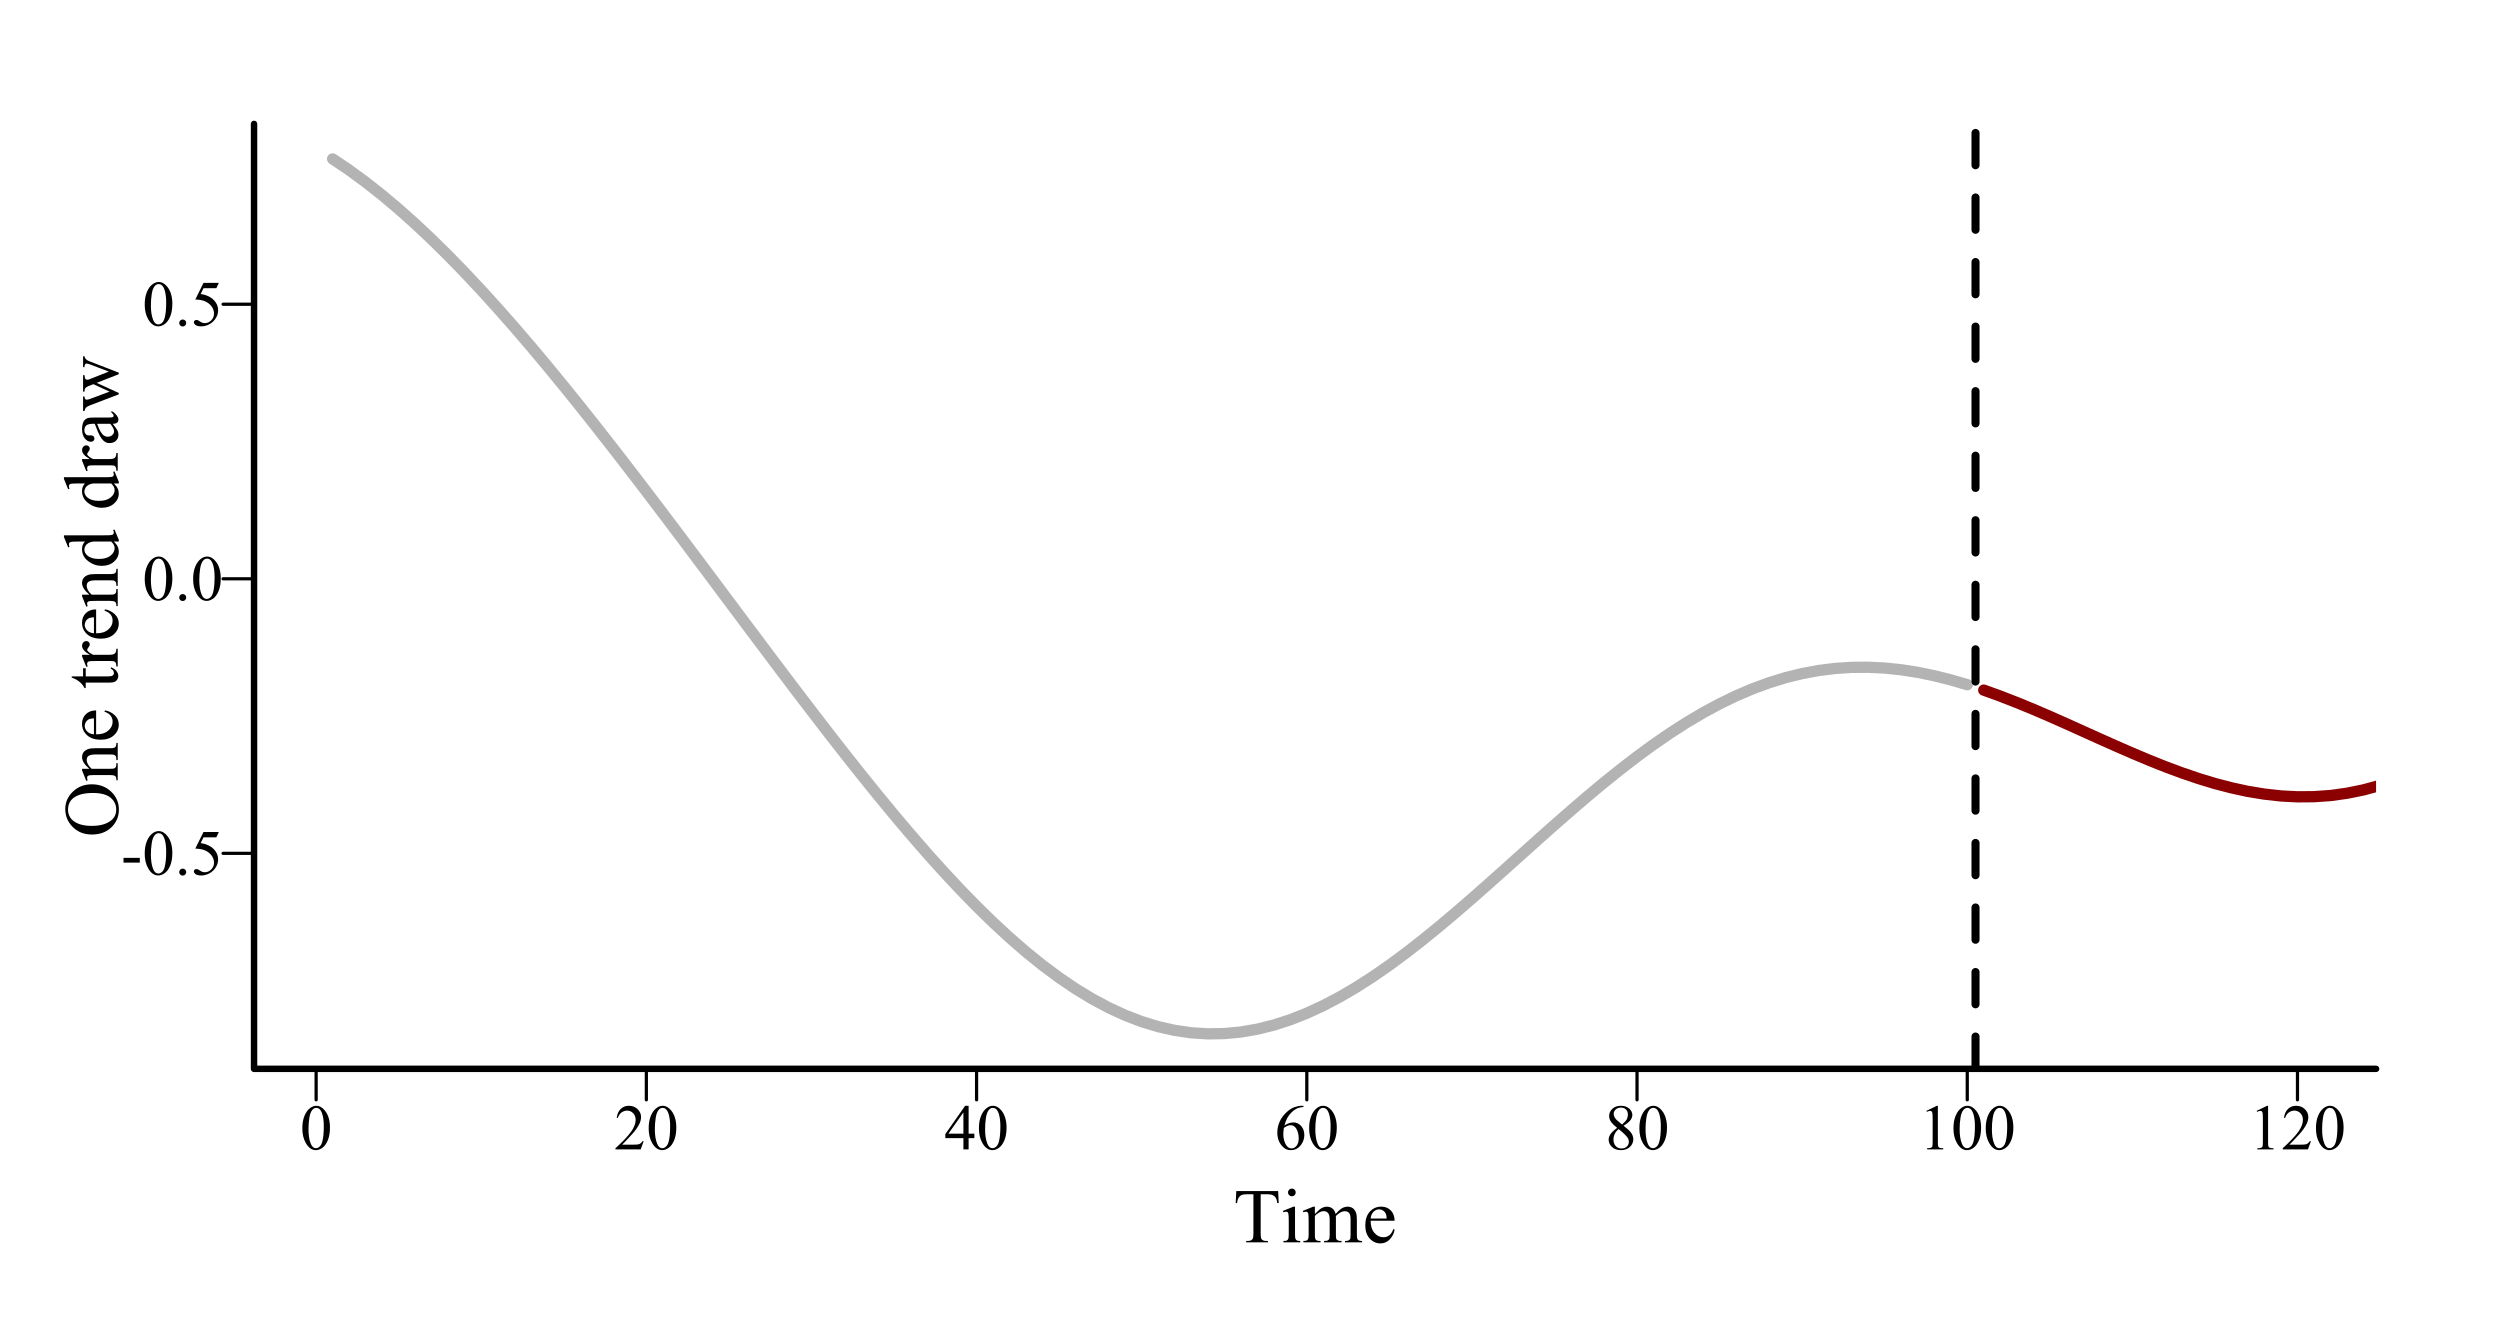
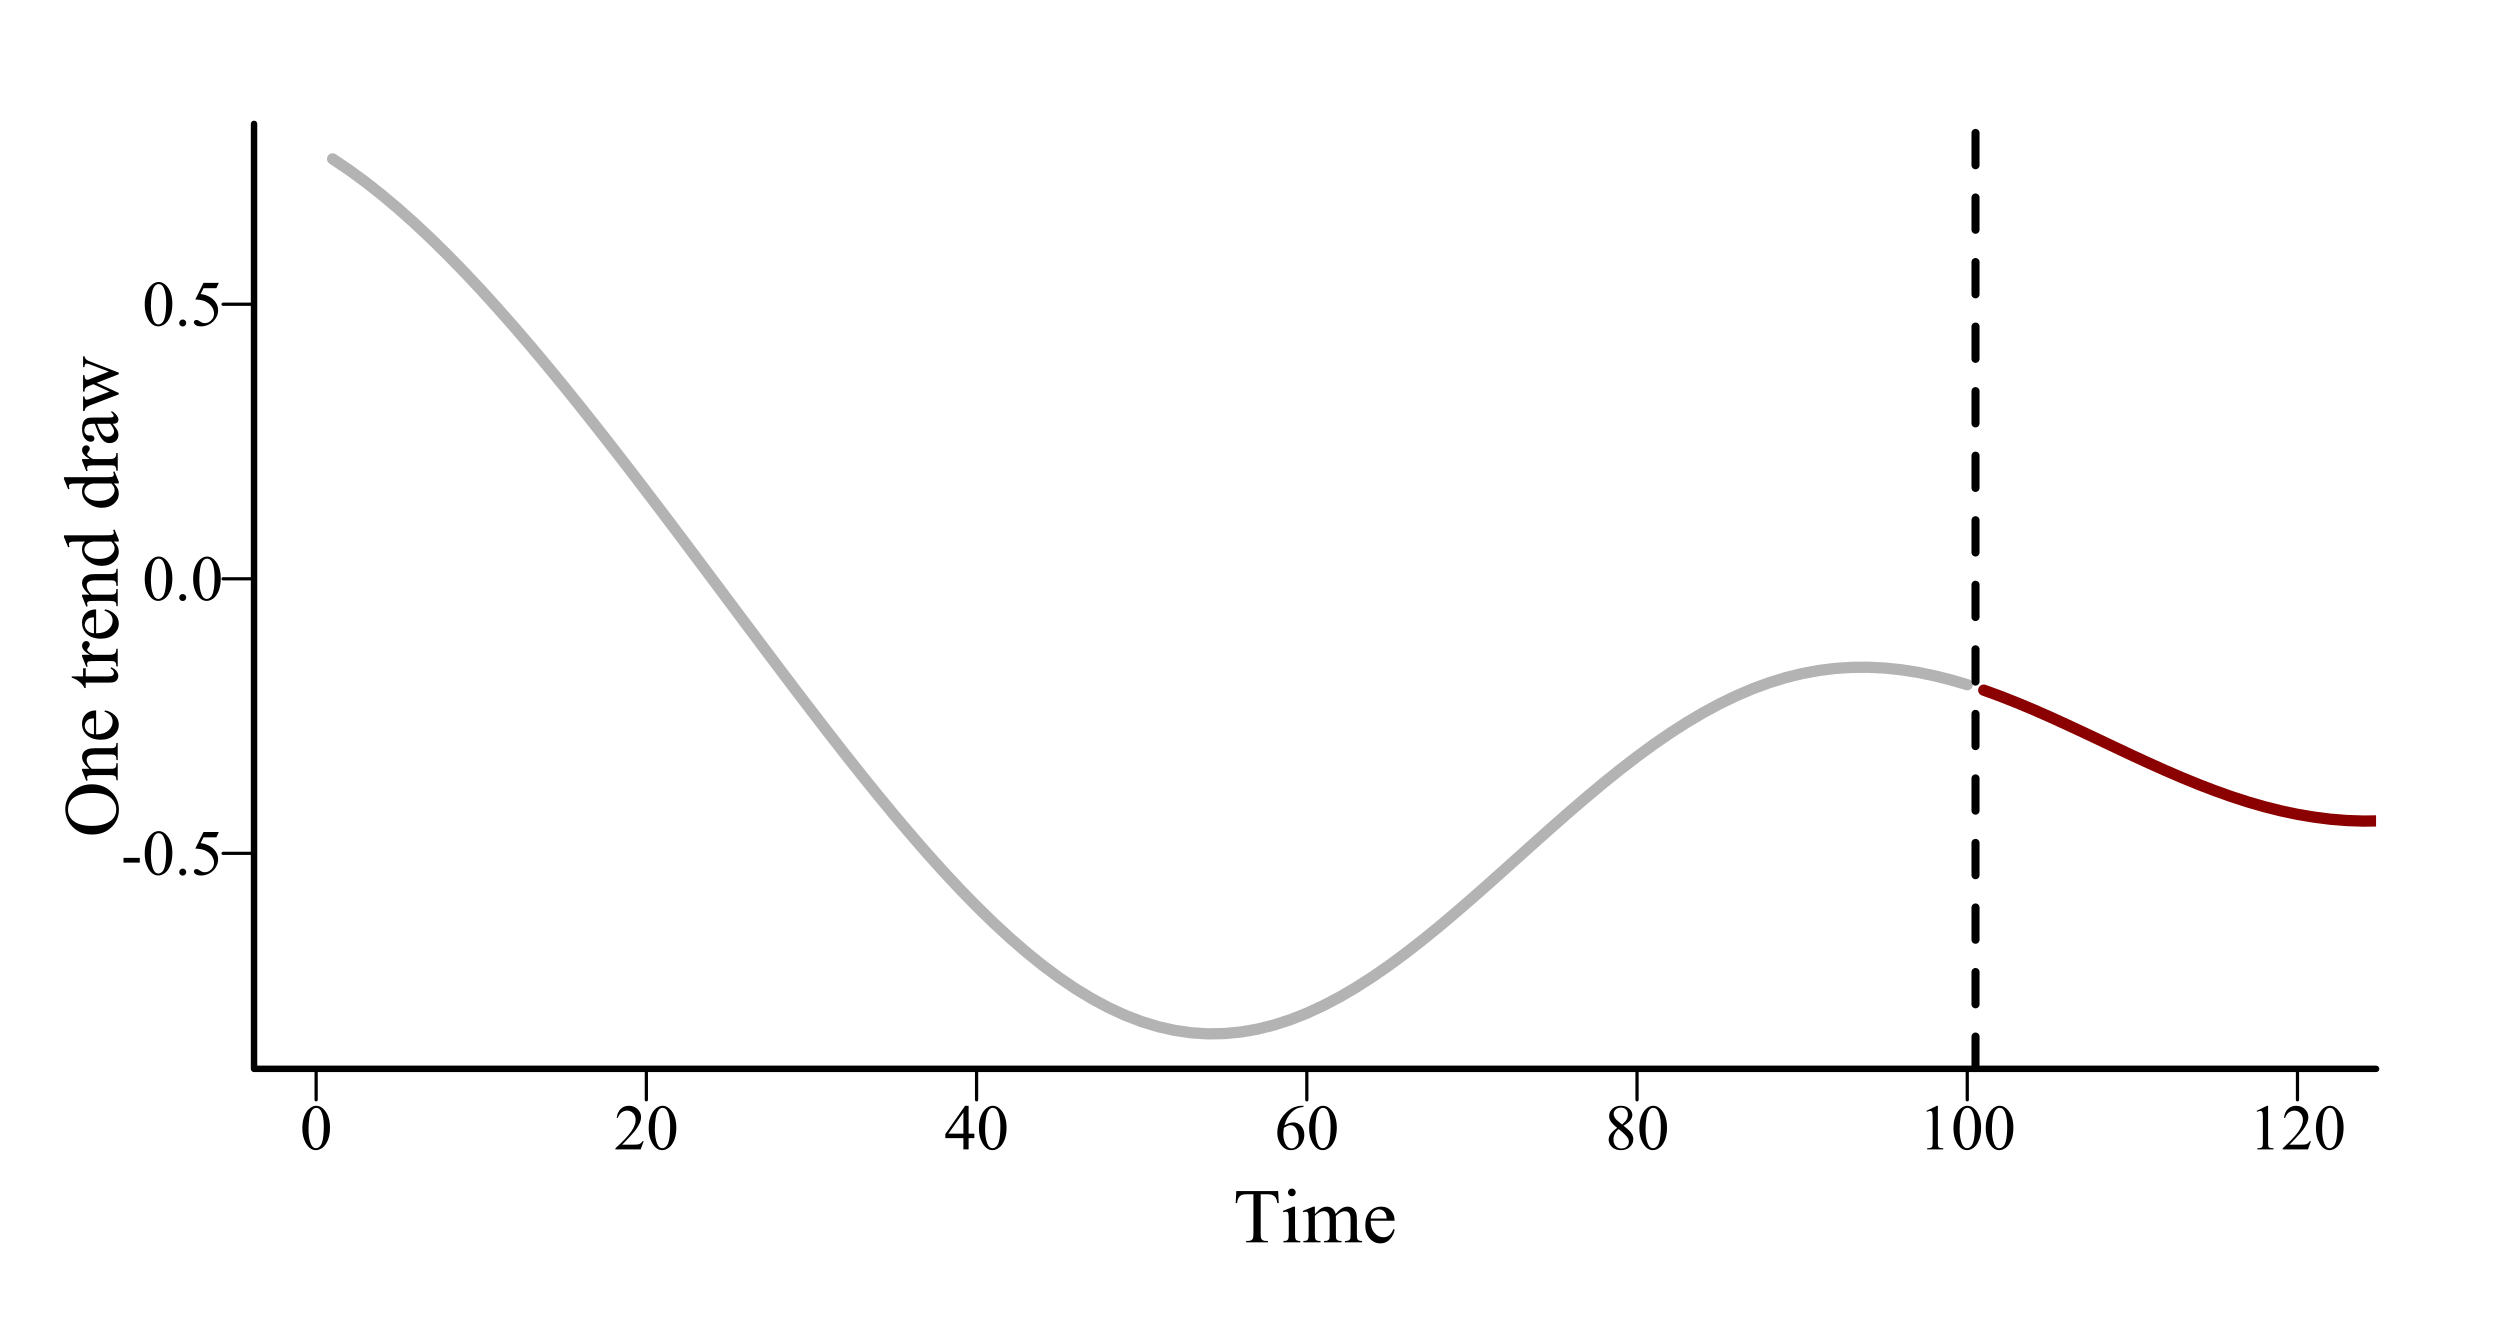
<svg xmlns="http://www.w3.org/2000/svg" xmlns:xlink="http://www.w3.org/1999/xlink" width="581pt" height="306pt" viewBox="0 0 581 306" version="1.1">
  <defs>
    <g>
      <symbol overflow="visible" id="glyph0-0">
        <path style="stroke:none;" d="M 2.078 0 L 2.078 -9.375 L 9.578 -9.375 L 9.578 0 Z M 2.312 -0.234 L 9.344 -0.234 L 9.344 -9.141 L 2.312 -9.141 Z M 2.312 -0.234 " />
      </symbol>
      <symbol overflow="visible" id="glyph0-1">
        <path style="stroke:none;" d="M 0.543 -4.906 C 0.539 -6.035 0.711 -7.012 1.055 -7.832 C 1.395 -8.648 1.848 -9.258 2.418 -9.66 C 2.855 -9.977 3.309 -10.137 3.781 -10.137 C 4.539 -10.137 5.223 -9.746 5.828 -8.973 C 6.582 -8.008 6.961 -6.707 6.965 -5.062 C 6.961 -3.906 6.793 -2.926 6.465 -2.121 C 6.129 -1.316 5.707 -0.73 5.195 -0.367 C 4.676 -0.004 4.18 0.176 3.707 0.176 C 2.758 0.176 1.969 -0.383 1.34 -1.5 C 0.805 -2.441 0.539 -3.574 0.543 -4.906 Z M 1.977 -4.723 C 1.973 -3.355 2.145 -2.238 2.484 -1.375 C 2.758 -0.645 3.172 -0.281 3.727 -0.285 C 3.992 -0.281 4.266 -0.398 4.547 -0.641 C 4.828 -0.875 5.043 -1.273 5.191 -1.832 C 5.418 -2.668 5.531 -3.852 5.531 -5.383 C 5.531 -6.512 5.414 -7.457 5.18 -8.219 C 5 -8.777 4.77 -9.176 4.496 -9.41 C 4.293 -9.57 4.055 -9.648 3.773 -9.652 C 3.438 -9.648 3.141 -9.5 2.887 -9.207 C 2.531 -8.797 2.293 -8.16 2.168 -7.293 C 2.039 -6.422 1.973 -5.566 1.977 -4.723 Z M 1.977 -4.723 " />
      </symbol>
      <symbol overflow="visible" id="glyph0-2">
        <path style="stroke:none;" d="M 6.879 -1.91 L 6.18 0 L 0.32 0 L 0.32 -0.27 C 2.043 -1.84 3.258 -3.121 3.961 -4.121 C 4.664 -5.113 5.016 -6.027 5.016 -6.855 C 5.016 -7.484 4.82 -8 4.438 -8.406 C 4.047 -8.809 3.586 -9.012 3.055 -9.016 C 2.562 -9.012 2.125 -8.867 1.738 -8.586 C 1.348 -8.297 1.062 -7.879 0.879 -7.332 L 0.609 -7.332 C 0.727 -8.23 1.039 -8.926 1.547 -9.41 C 2.055 -9.895 2.684 -10.137 3.441 -10.137 C 4.246 -10.137 4.922 -9.875 5.461 -9.359 C 6 -8.84 6.27 -8.23 6.27 -7.531 C 6.27 -7.023 6.152 -6.52 5.918 -6.02 C 5.555 -5.227 4.969 -4.391 4.16 -3.508 C 2.941 -2.176 2.18 -1.375 1.883 -1.105 L 4.477 -1.105 C 5 -1.102 5.367 -1.121 5.582 -1.164 C 5.793 -1.199 5.984 -1.277 6.156 -1.402 C 6.324 -1.52 6.473 -1.691 6.605 -1.91 Z M 6.879 -1.91 " />
      </symbol>
      <symbol overflow="visible" id="glyph0-3">
        <path style="stroke:none;" d="M 6.98 -3.664 L 6.98 -2.621 L 5.648 -2.621 L 5.648 0 L 4.438 0 L 4.438 -2.621 L 0.234 -2.621 L 0.234 -3.559 L 4.84 -10.137 L 5.648 -10.137 L 5.648 -3.664 Z M 4.438 -3.664 L 4.438 -8.59 L 0.953 -3.664 Z M 4.438 -3.664 " />
      </symbol>
      <symbol overflow="visible" id="glyph0-4">
        <path style="stroke:none;" d="M 6.723 -10.137 L 6.723 -9.867 C 6.074 -9.801 5.551 -9.672 5.145 -9.48 C 4.738 -9.285 4.336 -8.988 3.938 -8.598 C 3.539 -8.199 3.207 -7.758 2.945 -7.273 C 2.684 -6.785 2.465 -6.211 2.293 -5.543 C 2.992 -6.027 3.699 -6.27 4.41 -6.27 C 5.086 -6.27 5.672 -5.996 6.172 -5.449 C 6.668 -4.902 6.918 -4.199 6.922 -3.34 C 6.918 -2.508 6.668 -1.75 6.168 -1.07 C 5.559 -0.238 4.758 0.176 3.766 0.176 C 3.082 0.176 2.504 -0.047 2.035 -0.5 C 1.105 -1.367 0.645 -2.5 0.645 -3.898 C 0.645 -4.781 0.82 -5.625 1.18 -6.43 C 1.531 -7.227 2.043 -7.938 2.707 -8.562 C 3.367 -9.18 4 -9.598 4.605 -9.812 C 5.211 -10.027 5.773 -10.137 6.297 -10.137 Z M 2.168 -5.008 C 2.078 -4.348 2.031 -3.816 2.035 -3.414 C 2.031 -2.941 2.117 -2.434 2.293 -1.887 C 2.465 -1.336 2.727 -0.898 3.07 -0.578 C 3.316 -0.348 3.617 -0.234 3.977 -0.234 C 4.398 -0.234 4.777 -0.434 5.113 -0.836 C 5.445 -1.234 5.613 -1.805 5.617 -2.547 C 5.613 -3.379 5.445 -4.102 5.117 -4.715 C 4.781 -5.324 4.312 -5.629 3.707 -5.633 C 3.52 -5.629 3.32 -5.59 3.109 -5.516 C 2.895 -5.434 2.582 -5.266 2.168 -5.008 Z M 2.168 -5.008 " />
      </symbol>
      <symbol overflow="visible" id="glyph0-5">
        <path style="stroke:none;" d="M 2.879 -5.004 C 2.09 -5.645 1.586 -6.16 1.359 -6.555 C 1.133 -6.941 1.02 -7.348 1.02 -7.77 C 1.02 -8.414 1.266 -8.969 1.766 -9.438 C 2.258 -9.902 2.922 -10.137 3.75 -10.137 C 4.551 -10.137 5.195 -9.918 5.684 -9.484 C 6.168 -9.047 6.41 -8.551 6.414 -8 C 6.41 -7.625 6.277 -7.246 6.02 -6.863 C 5.754 -6.473 5.207 -6.02 4.371 -5.5 C 5.23 -4.832 5.797 -4.309 6.078 -3.934 C 6.445 -3.434 6.633 -2.91 6.637 -2.359 C 6.633 -1.66 6.367 -1.062 5.836 -0.566 C 5.305 -0.07 4.605 0.176 3.742 0.176 C 2.797 0.176 2.062 -0.117 1.539 -0.711 C 1.113 -1.18 0.902 -1.699 0.906 -2.262 C 0.902 -2.699 1.051 -3.133 1.348 -3.57 C 1.645 -4 2.152 -4.48 2.879 -5.004 Z M 4.027 -5.785 C 4.609 -6.309 4.98 -6.727 5.141 -7.035 C 5.293 -7.336 5.371 -7.68 5.375 -8.07 C 5.371 -8.578 5.227 -8.98 4.941 -9.273 C 4.652 -9.562 4.262 -9.707 3.766 -9.711 C 3.262 -9.707 2.855 -9.562 2.547 -9.277 C 2.23 -8.988 2.074 -8.652 2.078 -8.27 C 2.074 -8.012 2.141 -7.758 2.273 -7.504 C 2.402 -7.25 2.586 -7.008 2.828 -6.781 Z M 3.223 -4.723 C 2.816 -4.379 2.516 -4.004 2.32 -3.605 C 2.125 -3.199 2.027 -2.766 2.027 -2.301 C 2.027 -1.668 2.199 -1.164 2.543 -0.785 C 2.887 -0.406 3.324 -0.215 3.859 -0.219 C 4.387 -0.215 4.809 -0.363 5.125 -0.664 C 5.441 -0.961 5.602 -1.324 5.602 -1.75 C 5.602 -2.098 5.508 -2.414 5.324 -2.695 C 4.977 -3.211 4.277 -3.887 3.223 -4.723 Z M 3.223 -4.723 " />
      </symbol>
      <symbol overflow="visible" id="glyph0-6">
        <path style="stroke:none;" d="M 1.758 -8.957 L 4.176 -10.137 L 4.418 -10.137 L 4.418 -1.75 C 4.418 -1.191 4.438 -0.844 4.484 -0.707 C 4.527 -0.57 4.625 -0.465 4.773 -0.395 C 4.918 -0.316 5.215 -0.277 5.668 -0.27 L 5.668 0 L 1.934 0 L 1.934 -0.27 C 2.402 -0.277 2.703 -0.316 2.84 -0.391 C 2.977 -0.461 3.07 -0.555 3.125 -0.676 C 3.176 -0.793 3.203 -1.152 3.207 -1.75 L 3.207 -7.113 C 3.203 -7.832 3.18 -8.293 3.133 -8.504 C 3.098 -8.656 3.035 -8.773 2.945 -8.848 C 2.855 -8.918 2.746 -8.953 2.621 -8.957 C 2.438 -8.953 2.188 -8.879 1.867 -8.73 Z M 1.758 -8.957 " />
      </symbol>
      <symbol overflow="visible" id="glyph0-7">
        <path style="stroke:none;" d="M 0.609 -3.918 L 4.395 -3.918 L 4.395 -2.812 L 0.609 -2.812 Z M 0.609 -3.918 " />
      </symbol>
      <symbol overflow="visible" id="glyph0-8">
        <path style="stroke:none;" d="M 1.875 -1.422 C 2.102 -1.418 2.293 -1.34 2.453 -1.184 C 2.605 -1.023 2.684 -0.832 2.688 -0.609 C 2.684 -0.383 2.605 -0.188 2.449 -0.031 C 2.289 0.125 2.098 0.199 1.875 0.203 C 1.648 0.199 1.457 0.125 1.301 -0.031 C 1.141 -0.188 1.059 -0.383 1.062 -0.609 C 1.059 -0.836 1.141 -1.027 1.301 -1.188 C 1.457 -1.34 1.648 -1.418 1.875 -1.422 Z M 1.875 -1.422 " />
      </symbol>
      <symbol overflow="visible" id="glyph0-9">
        <path style="stroke:none;" d="M 6.512 -9.93 L 5.941 -8.688 L 2.953 -8.688 L 2.301 -7.352 C 3.594 -7.16 4.617 -6.68 5.375 -5.91 C 6.023 -5.242 6.352 -4.461 6.352 -3.566 C 6.352 -3.039 6.242 -2.555 6.031 -2.113 C 5.812 -1.668 5.547 -1.289 5.227 -0.98 C 4.906 -0.664 4.547 -0.414 4.152 -0.227 C 3.59 0.043 3.016 0.176 2.426 0.176 C 1.828 0.176 1.395 0.074 1.125 -0.129 C 0.852 -0.332 0.715 -0.555 0.719 -0.797 C 0.715 -0.934 0.77 -1.055 0.887 -1.16 C 0.996 -1.266 1.141 -1.316 1.312 -1.32 C 1.438 -1.316 1.547 -1.297 1.645 -1.262 C 1.738 -1.219 1.902 -1.121 2.133 -0.961 C 2.496 -0.703 2.867 -0.574 3.246 -0.578 C 3.816 -0.574 4.316 -0.789 4.75 -1.227 C 5.18 -1.656 5.395 -2.184 5.398 -2.805 C 5.395 -3.402 5.203 -3.961 4.82 -4.484 C 4.434 -5 3.902 -5.402 3.223 -5.691 C 2.691 -5.906 1.965 -6.035 1.047 -6.07 L 2.953 -9.93 Z M 6.512 -9.93 " />
      </symbol>
      <symbol overflow="visible" id="glyph1-0">
        <path style="stroke:none;" d="M 2.496 0 L 2.496 -11.25 L 11.496 -11.25 L 11.496 0 Z M 2.777 -0.281 L 11.215 -0.281 L 11.215 -10.969 L 2.777 -10.969 Z M 2.777 -0.281 " />
      </symbol>
      <symbol overflow="visible" id="glyph1-1">
        <path style="stroke:none;" d="M 10.414 -11.918 L 10.547 -9.125 L 10.211 -9.125 C 10.145 -9.609 10.059 -9.961 9.949 -10.18 C 9.766 -10.516 9.523 -10.766 9.223 -10.93 C 8.922 -11.086 8.523 -11.168 8.031 -11.172 L 6.355 -11.172 L 6.355 -2.066 C 6.352 -1.332 6.43 -0.875 6.594 -0.695 C 6.812 -0.445 7.156 -0.32 7.621 -0.324 L 8.031 -0.324 L 8.031 0 L 2.98 0 L 2.98 -0.324 L 3.402 -0.324 C 3.902 -0.32 4.258 -0.473 4.473 -0.781 C 4.598 -0.965 4.664 -1.395 4.668 -2.066 L 4.668 -11.172 L 3.234 -11.172 C 2.676 -11.168 2.277 -11.125 2.047 -11.047 C 1.738 -10.934 1.48 -10.723 1.266 -10.406 C 1.047 -10.086 0.918 -9.656 0.879 -9.125 L 0.547 -9.125 L 0.688 -11.918 Z M 10.414 -11.918 " />
      </symbol>
      <symbol overflow="visible" id="glyph1-2">
        <path style="stroke:none;" d="M 2.609 -12.5 C 2.852 -12.496 3.062 -12.41 3.238 -12.238 C 3.41 -12.062 3.496 -11.852 3.5 -11.609 C 3.496 -11.359 3.41 -11.148 3.238 -10.977 C 3.062 -10.797 2.852 -10.711 2.609 -10.715 C 2.359 -10.711 2.148 -10.797 1.977 -10.977 C 1.797 -11.148 1.711 -11.359 1.715 -11.609 C 1.711 -11.852 1.797 -12.062 1.973 -12.238 C 2.145 -12.41 2.355 -12.496 2.609 -12.5 Z M 3.34 -8.289 L 3.34 -1.82 C 3.34 -1.312 3.375 -0.977 3.449 -0.812 C 3.52 -0.645 3.629 -0.52 3.773 -0.438 C 3.918 -0.355 4.18 -0.316 4.562 -0.316 L 4.562 0 L 0.648 0 L 0.648 -0.316 C 1.039 -0.316 1.305 -0.352 1.441 -0.43 C 1.574 -0.504 1.68 -0.633 1.762 -0.809 C 1.84 -0.98 1.879 -1.316 1.883 -1.82 L 1.883 -4.922 C 1.879 -5.793 1.852 -6.355 1.801 -6.617 C 1.758 -6.801 1.695 -6.934 1.609 -7.008 C 1.52 -7.078 1.398 -7.113 1.25 -7.117 C 1.078 -7.113 0.879 -7.07 0.648 -6.988 L 0.527 -7.305 L 2.953 -8.289 Z M 3.34 -8.289 " />
      </symbol>
      <symbol overflow="visible" id="glyph1-3">
        <path style="stroke:none;" d="M 2.953 -6.574 C 3.539 -7.16 3.883 -7.496 3.992 -7.586 C 4.25 -7.805 4.535 -7.977 4.844 -8.102 C 5.145 -8.223 5.445 -8.285 5.75 -8.289 C 6.25 -8.285 6.684 -8.137 7.047 -7.848 C 7.41 -7.551 7.652 -7.129 7.777 -6.574 C 8.379 -7.277 8.891 -7.738 9.305 -7.957 C 9.719 -8.176 10.145 -8.285 10.59 -8.289 C 11.016 -8.285 11.398 -8.176 11.73 -7.957 C 12.059 -7.738 12.32 -7.379 12.516 -6.883 C 12.645 -6.539 12.707 -6.004 12.711 -5.281 L 12.711 -1.82 C 12.707 -1.312 12.746 -0.965 12.824 -0.781 C 12.879 -0.648 12.988 -0.539 13.148 -0.453 C 13.305 -0.359 13.562 -0.316 13.922 -0.316 L 13.922 0 L 9.949 0 L 9.949 -0.316 L 10.117 -0.316 C 10.457 -0.316 10.727 -0.383 10.926 -0.52 C 11.055 -0.609 11.152 -0.758 11.215 -0.969 C 11.238 -1.062 11.25 -1.348 11.25 -1.82 L 11.25 -5.281 C 11.25 -5.934 11.168 -6.398 11.012 -6.672 C 10.781 -7.043 10.418 -7.23 9.914 -7.234 C 9.602 -7.23 9.289 -7.152 8.977 -7 C 8.664 -6.84 8.285 -6.551 7.84 -6.133 L 7.82 -6.039 L 7.84 -5.66 L 7.84 -1.82 C 7.84 -1.266 7.867 -0.922 7.93 -0.789 C 7.988 -0.652 8.105 -0.539 8.277 -0.453 C 8.445 -0.359 8.734 -0.316 9.148 -0.316 L 9.148 0 L 5.078 0 L 5.078 -0.316 C 5.523 -0.316 5.832 -0.367 6 -0.473 C 6.164 -0.578 6.277 -0.738 6.344 -0.949 C 6.371 -1.047 6.387 -1.336 6.391 -1.82 L 6.391 -5.281 C 6.387 -5.934 6.289 -6.406 6.102 -6.695 C 5.836 -7.066 5.477 -7.254 5.02 -7.258 C 4.699 -7.254 4.387 -7.168 4.078 -7.004 C 3.59 -6.742 3.215 -6.453 2.953 -6.133 L 2.953 -1.82 C 2.953 -1.289 2.988 -0.945 3.062 -0.789 C 3.133 -0.629 3.242 -0.512 3.387 -0.434 C 3.527 -0.355 3.816 -0.316 4.262 -0.316 L 4.262 0 L 0.281 0 L 0.281 -0.316 C 0.648 -0.316 0.906 -0.355 1.055 -0.434 C 1.199 -0.512 1.309 -0.637 1.387 -0.812 C 1.461 -0.98 1.5 -1.316 1.504 -1.82 L 1.504 -4.895 C 1.5 -5.777 1.473 -6.352 1.422 -6.609 C 1.379 -6.801 1.316 -6.934 1.23 -7.008 C 1.141 -7.078 1.02 -7.113 0.871 -7.117 C 0.703 -7.113 0.508 -7.07 0.281 -6.988 L 0.148 -7.305 L 2.574 -8.289 L 2.953 -8.289 Z M 2.953 -6.574 " />
      </symbol>
      <symbol overflow="visible" id="glyph1-4">
        <path style="stroke:none;" d="M 1.914 -5.02 C 1.906 -3.82 2.195 -2.883 2.785 -2.207 C 3.367 -1.523 4.059 -1.184 4.852 -1.188 C 5.375 -1.184 5.832 -1.328 6.227 -1.621 C 6.613 -1.906 6.941 -2.402 7.207 -3.109 L 7.48 -2.938 C 7.355 -2.129 6.996 -1.398 6.406 -0.742 C 5.812 -0.082 5.074 0.246 4.184 0.246 C 3.215 0.246 2.387 -0.129 1.699 -0.883 C 1.012 -1.633 0.668 -2.645 0.668 -3.922 C 0.668 -5.293 1.02 -6.367 1.727 -7.141 C 2.43 -7.91 3.316 -8.297 4.387 -8.297 C 5.285 -8.297 6.027 -7.996 6.609 -7.402 C 7.188 -6.805 7.477 -6.012 7.48 -5.02 Z M 1.914 -5.527 L 5.641 -5.527 C 5.609 -6.039 5.547 -6.402 5.457 -6.617 C 5.309 -6.941 5.09 -7.199 4.801 -7.391 C 4.508 -7.574 4.207 -7.668 3.895 -7.672 C 3.406 -7.668 2.969 -7.48 2.586 -7.105 C 2.199 -6.727 1.977 -6.199 1.914 -5.527 Z M 1.914 -5.527 " />
      </symbol>
      <symbol overflow="visible" id="glyph2-0">
        <path style="stroke:none;" d="M 0 -2.496 L -11.25 -2.496 L -11.25 -11.496 L 0 -11.496 Z M -0.281 -2.777 L -0.281 -11.215 L -10.969 -11.215 L -10.969 -2.777 Z M -0.281 -2.777 " />
      </symbol>
      <symbol overflow="visible" id="glyph2-1">
        <path style="stroke:none;" d="M -12.191 -6.582 C -12.188 -8.125 -11.598 -9.465 -10.426 -10.602 C -9.246 -11.734 -7.781 -12.305 -6.027 -12.305 C -4.215 -12.305 -2.711 -11.73 -1.52 -10.59 C -0.324 -9.441 0.27 -8.059 0.273 -6.441 C 0.27 -4.797 -0.312 -3.418 -1.477 -2.305 C -2.641 -1.188 -4.148 -0.633 -6.004 -0.633 C -7.895 -0.633 -9.438 -1.277 -10.633 -2.566 C -11.668 -3.684 -12.188 -5.02 -12.191 -6.582 Z M -11.547 -6.418 C -11.543 -5.348 -11.148 -4.492 -10.363 -3.852 C -9.375 -3.043 -7.934 -2.641 -6.039 -2.645 C -4.09 -2.641 -2.594 -3.059 -1.547 -3.895 C -0.75 -4.531 -0.352 -5.375 -0.352 -6.426 C -0.352 -7.539 -0.785 -8.461 -1.66 -9.195 C -2.527 -9.922 -3.906 -10.289 -5.793 -10.293 C -7.828 -10.289 -9.348 -9.887 -10.352 -9.086 C -11.145 -8.441 -11.543 -7.551 -11.547 -6.418 Z M -11.547 -6.418 " />
      </symbol>
      <symbol overflow="visible" id="glyph2-2">
        <path style="stroke:none;" d="M -6.582 -2.91 C -7.715 -3.852 -8.285 -4.75 -8.289 -5.609 C -8.285 -6.043 -8.176 -6.422 -7.957 -6.738 C -7.738 -7.055 -7.375 -7.305 -6.871 -7.496 C -6.516 -7.621 -5.977 -7.688 -5.254 -7.691 L -1.82 -7.691 C -1.309 -7.688 -0.961 -7.727 -0.781 -7.812 C -0.633 -7.875 -0.52 -7.98 -0.438 -8.125 C -0.355 -8.266 -0.316 -8.531 -0.316 -8.922 L 0 -8.922 L 0 -4.938 L -0.316 -4.938 L -0.316 -5.105 C -0.316 -5.477 -0.371 -5.738 -0.488 -5.891 C -0.598 -6.039 -0.766 -6.145 -0.992 -6.203 C -1.078 -6.227 -1.355 -6.238 -1.82 -6.242 L -5.117 -6.242 C -5.844 -6.238 -6.375 -6.145 -6.711 -5.953 C -7.039 -5.762 -7.207 -5.441 -7.207 -4.992 C -7.207 -4.293 -6.824 -3.598 -6.062 -2.91 L -1.82 -2.91 C -1.27 -2.906 -0.934 -2.938 -0.809 -3.008 C -0.637 -3.086 -0.512 -3.199 -0.434 -3.344 C -0.355 -3.484 -0.316 -3.777 -0.316 -4.219 L 0 -4.219 L 0 -0.238 L -0.316 -0.238 L -0.316 -0.414 C -0.316 -0.82 -0.418 -1.098 -0.629 -1.242 C -0.832 -1.387 -1.23 -1.457 -1.82 -1.461 L -4.809 -1.461 C -5.773 -1.457 -6.363 -1.438 -6.574 -1.395 C -6.785 -1.348 -6.926 -1.277 -7.004 -1.191 C -7.074 -1.098 -7.113 -0.977 -7.117 -0.828 C -7.113 -0.66 -7.07 -0.465 -6.988 -0.238 L -7.305 -0.105 L -8.289 -2.531 L -8.289 -2.91 Z M -6.582 -2.91 " />
      </symbol>
      <symbol overflow="visible" id="glyph2-3">
        <path style="stroke:none;" d="M -5.02 -1.918 C -3.82 -1.906 -2.883 -2.195 -2.207 -2.785 C -1.523 -3.367 -1.184 -4.059 -1.188 -4.852 C -1.184 -5.375 -1.328 -5.832 -1.621 -6.227 C -1.906 -6.613 -2.402 -6.941 -3.109 -7.207 L -2.934 -7.48 C -2.129 -7.355 -1.398 -6.996 -0.742 -6.406 C -0.082 -5.812 0.246 -5.074 0.246 -4.184 C 0.246 -3.215 -0.129 -2.387 -0.883 -1.699 C -1.633 -1.012 -2.645 -0.668 -3.922 -0.668 C -5.293 -0.668 -6.367 -1.02 -7.141 -1.727 C -7.91 -2.43 -8.297 -3.316 -8.297 -4.387 C -8.297 -5.285 -7.996 -6.027 -7.402 -6.609 C -6.805 -7.188 -6.012 -7.477 -5.02 -7.48 Z M -5.527 -1.918 L -5.527 -5.641 C -6.039 -5.609 -6.402 -5.547 -6.617 -5.457 C -6.941 -5.309 -7.199 -5.09 -7.391 -4.801 C -7.574 -4.508 -7.668 -4.207 -7.672 -3.895 C -7.668 -3.406 -7.48 -2.969 -7.105 -2.586 C -6.727 -2.199 -6.199 -1.977 -5.527 -1.918 Z M -5.527 -1.918 " />
      </symbol>
      <symbol overflow="visible" id="glyph2-4">
        <path style="stroke:none;" d="" />
      </symbol>
      <symbol overflow="visible" id="glyph2-5">
        <path style="stroke:none;" d="M -10.695 -2.902 L -8.051 -2.902 L -8.051 -4.781 L -7.438 -4.781 L -7.438 -2.902 L -2.215 -2.898 C -1.691 -2.895 -1.34 -2.969 -1.16 -3.121 C -0.977 -3.27 -0.883 -3.461 -0.887 -3.699 C -0.883 -3.891 -0.945 -4.078 -1.066 -4.262 C -1.184 -4.441 -1.359 -4.582 -1.598 -4.684 L -1.598 -5.027 C -1.023 -4.82 -0.59 -4.527 -0.301 -4.156 C -0.012 -3.777 0.129 -3.391 0.133 -2.996 C 0.129 -2.723 0.059 -2.461 -0.09 -2.207 C -0.238 -1.945 -0.453 -1.754 -0.734 -1.633 C -1.008 -1.508 -1.438 -1.445 -2.023 -1.449 L -7.438 -1.449 L -7.438 -0.176 L -7.727 -0.176 C -7.852 -0.496 -8.07 -0.824 -8.379 -1.164 C -8.688 -1.5 -9.051 -1.801 -9.477 -2.066 C -9.695 -2.199 -10.102 -2.387 -10.695 -2.629 Z M -10.695 -2.902 " />
      </symbol>
      <symbol overflow="visible" id="glyph2-6">
        <path style="stroke:none;" d="M -8.289 -2.918 L -6.477 -2.918 C -7.68 -3.59 -8.285 -4.281 -8.289 -4.992 C -8.285 -5.312 -8.188 -5.578 -7.992 -5.793 C -7.797 -6 -7.57 -6.105 -7.312 -6.109 C -7.082 -6.105 -6.887 -6.027 -6.73 -5.879 C -6.57 -5.723 -6.492 -5.543 -6.496 -5.336 C -6.492 -5.129 -6.594 -4.898 -6.797 -4.645 C -7 -4.387 -7.102 -4.199 -7.102 -4.078 C -7.102 -3.973 -7.043 -3.855 -6.926 -3.734 C -6.684 -3.469 -6.285 -3.199 -5.738 -2.918 L -1.879 -2.918 C -1.43 -2.918 -1.094 -2.973 -0.871 -3.086 C -0.711 -3.16 -0.578 -3.293 -0.473 -3.488 C -0.367 -3.68 -0.316 -3.961 -0.316 -4.324 L 0 -4.324 L 0 -0.203 L -0.316 -0.203 C -0.316 -0.609 -0.379 -0.914 -0.508 -1.117 C -0.598 -1.262 -0.746 -1.363 -0.957 -1.422 C -1.055 -1.449 -1.34 -1.465 -1.812 -1.469 L -4.93 -1.469 C -5.863 -1.465 -6.422 -1.445 -6.605 -1.41 C -6.781 -1.371 -6.914 -1.301 -6.996 -1.199 C -7.074 -1.094 -7.113 -0.965 -7.117 -0.816 C -7.113 -0.633 -7.07 -0.43 -6.988 -0.203 L -7.305 -0.113 L -8.289 -2.551 Z M -8.289 -2.918 " />
      </symbol>
      <symbol overflow="visible" id="glyph2-7">
        <path style="stroke:none;" d="M -0.906 -6.25 C -0.492 -5.855 -0.195 -5.473 -0.02 -5.098 C 0.16 -4.723 0.246 -4.316 0.246 -3.883 C 0.246 -3.004 -0.121 -2.238 -0.855 -1.582 C -1.59 -0.926 -2.535 -0.598 -3.691 -0.598 C -4.844 -0.598 -5.898 -0.961 -6.859 -1.688 C -7.816 -2.414 -8.297 -3.348 -8.297 -4.492 C -8.297 -5.199 -8.07 -5.785 -7.621 -6.25 L -9.105 -6.25 C -10.023 -6.246 -10.586 -6.223 -10.801 -6.184 C -11.008 -6.137 -11.152 -6.07 -11.23 -5.977 C -11.305 -5.883 -11.344 -5.766 -11.348 -5.625 C -11.344 -5.473 -11.297 -5.27 -11.207 -5.02 L -11.516 -4.906 L -12.5 -7.305 L -12.5 -7.699 L -3.191 -7.699 C -2.242 -7.699 -1.664 -7.719 -1.461 -7.766 C -1.25 -7.805 -1.105 -7.875 -1.027 -7.977 C -0.941 -8.07 -0.902 -8.184 -0.906 -8.312 C -0.902 -8.469 -0.953 -8.68 -1.055 -8.945 L -0.746 -9.043 L 0.246 -6.652 L 0.246 -6.25 Z M -1.52 -6.25 L -5.668 -6.25 C -6.062 -6.211 -6.426 -6.105 -6.758 -5.93 C -7.082 -5.754 -7.332 -5.52 -7.5 -5.234 C -7.664 -4.941 -7.746 -4.66 -7.75 -4.387 C -7.746 -3.867 -7.516 -3.406 -7.059 -3.008 C -6.445 -2.469 -5.555 -2.203 -4.387 -2.207 C -3.199 -2.203 -2.293 -2.461 -1.664 -2.98 C -1.031 -3.492 -0.715 -4.066 -0.719 -4.703 C -0.715 -5.23 -0.98 -5.746 -1.52 -6.25 Z M -1.52 -6.25 " />
      </symbol>
      <symbol overflow="visible" id="glyph2-8">
        <path style="stroke:none;" d="M -1.16 -5.125 C -0.52 -4.293 -0.148 -3.773 -0.051 -3.57 C 0.094 -3.25 0.164 -2.914 0.168 -2.559 C 0.164 -2 -0.023 -1.539 -0.402 -1.18 C -0.781 -0.816 -1.281 -0.637 -1.906 -0.641 C -2.297 -0.637 -2.637 -0.727 -2.926 -0.906 C -3.32 -1.145 -3.695 -1.562 -4.051 -2.156 C -4.398 -2.75 -4.828 -3.738 -5.336 -5.125 L -5.652 -5.125 C -6.453 -5.121 -7.004 -4.992 -7.301 -4.742 C -7.598 -4.484 -7.746 -4.113 -7.75 -3.629 C -7.746 -3.258 -7.648 -2.965 -7.453 -2.75 C -7.254 -2.523 -7.023 -2.414 -6.766 -2.418 L -6.258 -2.434 C -5.984 -2.43 -5.773 -2.363 -5.633 -2.227 C -5.484 -2.09 -5.414 -1.91 -5.414 -1.688 C -5.414 -1.469 -5.488 -1.289 -5.641 -1.156 C -5.793 -1.016 -6 -0.949 -6.266 -0.949 C -6.766 -0.949 -7.23 -1.207 -7.656 -1.723 C -8.074 -2.238 -8.285 -2.961 -8.289 -3.895 C -8.285 -4.605 -8.164 -5.191 -7.93 -5.652 C -7.742 -5.996 -7.457 -6.25 -7.074 -6.414 C -6.816 -6.52 -6.301 -6.574 -5.527 -6.574 L -2.793 -6.574 C -2.023 -6.574 -1.555 -6.586 -1.383 -6.617 C -1.211 -6.645 -1.094 -6.695 -1.035 -6.762 C -0.977 -6.828 -0.949 -6.906 -0.949 -6.996 C -0.949 -7.09 -0.969 -7.172 -1.012 -7.242 C -1.086 -7.363 -1.301 -7.598 -1.652 -7.953 L -1.16 -7.953 C -0.281 -7.293 0.156 -6.668 0.16 -6.074 C 0.156 -5.781 0.062 -5.551 -0.137 -5.387 C -0.332 -5.215 -0.676 -5.129 -1.16 -5.125 Z M -1.73 -5.125 L -4.797 -5.125 C -4.445 -4.238 -4.195 -3.668 -4.051 -3.41 C -3.789 -2.945 -3.52 -2.613 -3.242 -2.414 C -2.957 -2.215 -2.652 -2.113 -2.32 -2.117 C -1.898 -2.113 -1.547 -2.242 -1.27 -2.496 C -0.988 -2.746 -0.848 -3.035 -0.852 -3.367 C -0.848 -3.809 -1.141 -4.395 -1.73 -5.125 Z M -1.73 -5.125 " />
      </symbol>
      <symbol overflow="visible" id="glyph2-9">
        <path style="stroke:none;" d="M -8.051 -0.113 L -8.051 -3.488 L -7.727 -3.488 C -7.699 -3.176 -7.645 -2.973 -7.559 -2.879 C -7.469 -2.777 -7.34 -2.73 -7.18 -2.734 C -6.992 -2.73 -6.773 -2.781 -6.523 -2.883 L -1.891 -4.605 L -5.66 -6.336 L -6.848 -5.879 C -7.195 -5.734 -7.438 -5.551 -7.578 -5.328 C -7.656 -5.195 -7.707 -4.957 -7.727 -4.605 L -8.051 -4.605 L -8.051 -8.438 L -7.727 -8.438 C -7.707 -8.016 -7.629 -7.715 -7.496 -7.543 C -7.398 -7.422 -7.25 -7.363 -7.047 -7.367 C -6.926 -7.363 -6.805 -7.387 -6.688 -7.438 L -2.066 -9.266 L -6.52 -10.961 C -6.836 -11.074 -7.09 -11.133 -7.277 -11.137 C -7.387 -11.133 -7.484 -11.074 -7.574 -10.965 C -7.66 -10.848 -7.711 -10.625 -7.727 -10.293 L -8.051 -10.293 L -8.051 -12.832 L -7.727 -12.832 C -7.645 -12.32 -7.297 -11.945 -6.688 -11.707 L 0.246 -9.016 L 0.246 -8.656 L -4.895 -6.645 L 0.246 -4.297 L 0.246 -3.973 L -6.523 -1.391 C -6.945 -1.215 -7.234 -1.047 -7.387 -0.887 C -7.531 -0.719 -7.645 -0.461 -7.727 -0.113 Z M -8.051 -0.113 " />
      </symbol>
    </g>
    <clipPath id="clip1">
-       <path d="M 459 159 L 552.199 159 L 552.199 187 L 459 187 Z M 459 159 " />
+       <path d="M 459 159 L 552.199 159 L 552.199 193 L 459 193 Z M 459 159 " />
    </clipPath>
    <clipPath id="clip2">
      <path d="M 458 28.801 L 461 28.801 L 461 248.402 L 458 248.402 Z M 458 28.801 " />
    </clipPath>
  </defs>
  <g id="surface149">
    <rect x="0" y="0" width="581" height="306" style="fill:rgb(100%,100%,100%);fill-opacity:1;stroke:none;" />
    <path style="fill:none;stroke-width:0.75;stroke-linecap:round;stroke-linejoin:round;stroke:rgb(0%,0%,0%);stroke-opacity:1;stroke-miterlimit:10;" d="M 73.469 248.398 L 533.934 248.398 " />
    <path style="fill:none;stroke-width:0.75;stroke-linecap:round;stroke-linejoin:round;stroke:rgb(0%,0%,0%);stroke-opacity:1;stroke-miterlimit:10;" d="M 73.469 248.398 L 73.469 255.602 " />
    <path style="fill:none;stroke-width:0.75;stroke-linecap:round;stroke-linejoin:round;stroke:rgb(0%,0%,0%);stroke-opacity:1;stroke-miterlimit:10;" d="M 150.211 248.398 L 150.211 255.602 " />
    <path style="fill:none;stroke-width:0.75;stroke-linecap:round;stroke-linejoin:round;stroke:rgb(0%,0%,0%);stroke-opacity:1;stroke-miterlimit:10;" d="M 226.957 248.398 L 226.957 255.602 " />
    <path style="fill:none;stroke-width:0.75;stroke-linecap:round;stroke-linejoin:round;stroke:rgb(0%,0%,0%);stroke-opacity:1;stroke-miterlimit:10;" d="M 303.703 248.398 L 303.703 255.602 " />
    <path style="fill:none;stroke-width:0.75;stroke-linecap:round;stroke-linejoin:round;stroke:rgb(0%,0%,0%);stroke-opacity:1;stroke-miterlimit:10;" d="M 380.445 248.398 L 380.445 255.602 " />
    <path style="fill:none;stroke-width:0.75;stroke-linecap:round;stroke-linejoin:round;stroke:rgb(0%,0%,0%);stroke-opacity:1;stroke-miterlimit:10;" d="M 457.191 248.398 L 457.191 255.602 " />
    <path style="fill:none;stroke-width:0.75;stroke-linecap:round;stroke-linejoin:round;stroke:rgb(0%,0%,0%);stroke-opacity:1;stroke-miterlimit:10;" d="M 533.934 248.398 L 533.934 255.602 " />
    <g style="fill:rgb(0%,0%,0%);fill-opacity:1;">
      <use xlink:href="#glyph0-1" x="69.719" y="267.121" />
    </g>
    <g style="fill:rgb(0%,0%,0%);fill-opacity:1;">
      <use xlink:href="#glyph0-2" x="142.711" y="267.121" />
      <use xlink:href="#glyph0-1" x="150.211" y="267.121" />
    </g>
    <g style="fill:rgb(0%,0%,0%);fill-opacity:1;">
      <use xlink:href="#glyph0-3" x="219.457" y="267.121" />
      <use xlink:href="#glyph0-1" x="226.957" y="267.121" />
    </g>
    <g style="fill:rgb(0%,0%,0%);fill-opacity:1;">
      <use xlink:href="#glyph0-4" x="296.203" y="267.121" />
      <use xlink:href="#glyph0-1" x="303.703" y="267.121" />
    </g>
    <g style="fill:rgb(0%,0%,0%);fill-opacity:1;">
      <use xlink:href="#glyph0-5" x="372.945" y="267.121" />
      <use xlink:href="#glyph0-1" x="380.445" y="267.121" />
    </g>
    <g style="fill:rgb(0%,0%,0%);fill-opacity:1;">
      <use xlink:href="#glyph0-6" x="445.941" y="267.121" />
      <use xlink:href="#glyph0-1" x="453.441" y="267.121" />
      <use xlink:href="#glyph0-1" x="460.941" y="267.121" />
    </g>
    <g style="fill:rgb(0%,0%,0%);fill-opacity:1;">
      <use xlink:href="#glyph0-6" x="522.684" y="267.121" />
      <use xlink:href="#glyph0-2" x="530.184" y="267.121" />
      <use xlink:href="#glyph0-1" x="537.684" y="267.121" />
    </g>
    <path style="fill:none;stroke-width:0.75;stroke-linecap:round;stroke-linejoin:round;stroke:rgb(0%,0%,0%);stroke-opacity:1;stroke-miterlimit:10;" d="M 59.039 198.316 L 59.039 70.707 " />
    <path style="fill:none;stroke-width:0.75;stroke-linecap:round;stroke-linejoin:round;stroke:rgb(0%,0%,0%);stroke-opacity:1;stroke-miterlimit:10;" d="M 59.039 198.316 L 51.84 198.316 " />
    <path style="fill:none;stroke-width:0.75;stroke-linecap:round;stroke-linejoin:round;stroke:rgb(0%,0%,0%);stroke-opacity:1;stroke-miterlimit:10;" d="M 59.039 134.512 L 51.84 134.512 " />
    <path style="fill:none;stroke-width:0.75;stroke-linecap:round;stroke-linejoin:round;stroke:rgb(0%,0%,0%);stroke-opacity:1;stroke-miterlimit:10;" d="M 59.039 70.707 L 51.84 70.707 " />
    <g style="fill:rgb(0%,0%,0%);fill-opacity:1;">
      <use xlink:href="#glyph0-7" x="28.094" y="203.285" />
      <use xlink:href="#glyph0-1" x="33.089" y="203.285" />
      <use xlink:href="#glyph0-8" x="40.589" y="203.285" />
      <use xlink:href="#glyph0-9" x="44.339" y="203.285" />
    </g>
    <g style="fill:rgb(0%,0%,0%);fill-opacity:1;">
      <use xlink:href="#glyph0-1" x="33.09" y="139.477" />
      <use xlink:href="#glyph0-8" x="40.59" y="139.477" />
      <use xlink:href="#glyph0-1" x="44.34" y="139.477" />
    </g>
    <g style="fill:rgb(0%,0%,0%);fill-opacity:1;">
      <use xlink:href="#glyph0-1" x="33.09" y="75.672" />
      <use xlink:href="#glyph0-8" x="40.59" y="75.672" />
      <use xlink:href="#glyph0-9" x="44.34" y="75.672" />
    </g>
    <path style="fill:none;stroke-width:0.75;stroke-linecap:round;stroke-linejoin:round;stroke:rgb(0%,0%,0%);stroke-opacity:1;stroke-miterlimit:10;" d="M 59.039 28.801 L 59.039 248.398 L 552.199 248.398 " />
    <g style="fill:rgb(0%,0%,0%);fill-opacity:1;">
      <use xlink:href="#glyph1-1" x="286.629" y="288.719" />
      <use xlink:href="#glyph1-2" x="297.624" y="288.719" />
      <use xlink:href="#glyph1-3" x="302.625" y="288.719" />
      <use xlink:href="#glyph1-4" x="316.626" y="288.719" />
    </g>
    <g style="fill:rgb(0%,0%,0%);fill-opacity:1;">
      <use xlink:href="#glyph2-1" x="27.359" y="194.578" />
      <use xlink:href="#glyph2-2" x="27.359" y="181.579" />
      <use xlink:href="#glyph2-3" x="27.359" y="172.579" />
      <use xlink:href="#glyph2-4" x="27.359" y="164.59" />
      <use xlink:href="#glyph2-5" x="27.359" y="160.09" />
      <use xlink:href="#glyph2-6" x="27.359" y="155.089" />
      <use xlink:href="#glyph2-3" x="27.359" y="149.095" />
      <use xlink:href="#glyph2-2" x="27.359" y="141.105" />
      <use xlink:href="#glyph2-7" x="27.359" y="132.105" />
      <use xlink:href="#glyph2-4" x="27.359" y="123.105" />
      <use xlink:href="#glyph2-7" x="27.359" y="118.605" />
      <use xlink:href="#glyph2-6" x="27.359" y="109.605" />
      <use xlink:href="#glyph2-8" x="27.359" y="103.611" />
      <use xlink:href="#glyph2-9" x="27.359" y="95.622" />
    </g>
    <path style="fill:none;stroke-width:2.625;stroke-linecap:round;stroke-linejoin:round;stroke:rgb(70.196%,70.196%,70.196%);stroke-opacity:1;stroke-miterlimit:10;" d="M 77.305 36.934 L 81.141 39.52 L 84.98 42.332 L 88.816 45.359 L 92.652 48.59 L 96.492 52.016 L 100.328 55.625 L 104.164 59.406 L 108.004 63.348 L 111.84 67.438 L 115.676 71.668 L 119.516 76.023 L 123.352 80.492 L 127.188 85.07 L 131.027 89.746 L 134.863 94.504 L 138.699 99.344 L 142.539 104.246 L 146.375 109.207 L 150.211 114.219 L 154.051 119.273 L 157.887 124.359 L 161.723 129.473 L 165.562 134.598 L 169.398 139.734 L 173.234 144.867 L 177.074 149.988 L 180.91 155.09 L 184.746 160.164 L 188.586 165.195 L 192.422 170.18 L 196.258 175.098 L 200.098 179.941 L 203.934 184.695 L 207.77 189.352 L 211.609 193.891 L 215.445 198.305 L 219.281 202.574 L 223.121 206.684 L 226.957 210.621 L 230.793 214.371 L 234.633 217.918 L 238.469 221.246 L 242.305 224.348 L 246.145 227.203 L 249.98 229.805 L 253.816 232.133 L 257.656 234.188 L 261.492 235.953 L 265.328 237.426 L 269.168 238.598 L 273.004 239.461 L 276.84 240.02 L 280.68 240.266 L 284.516 240.207 L 288.352 239.844 L 292.191 239.18 L 296.027 238.227 L 299.863 236.988 L 303.703 235.473 L 307.539 233.699 L 311.375 231.684 L 315.215 229.434 L 319.051 226.969 L 322.887 224.309 L 326.727 221.477 L 330.562 218.488 L 334.398 215.367 L 338.238 212.137 L 342.074 208.816 L 345.91 205.434 L 349.75 202.008 L 353.586 198.566 L 357.422 195.129 L 361.258 191.719 L 365.098 188.355 L 368.934 185.066 L 372.77 181.871 L 376.609 178.785 L 380.445 175.832 L 384.281 173.023 L 388.121 170.383 L 391.957 167.918 L 395.793 165.645 L 399.633 163.574 L 403.469 161.715 L 407.305 160.078 L 411.145 158.668 L 414.98 157.484 L 418.816 156.539 L 422.656 155.824 L 426.492 155.344 L 430.328 155.094 L 434.168 155.066 L 438.004 155.254 L 441.84 155.652 L 445.68 156.254 L 449.516 157.039 L 453.352 158 L 457.191 159.121 " />
    <g clip-path="url(#clip1)" clip-rule="nonzero">
-       <path style="fill:none;stroke-width:2.625;stroke-linecap:round;stroke-linejoin:round;stroke:rgb(54.51%,0%,0%);stroke-opacity:1;stroke-miterlimit:10;" d="M 461.027 160.383 L 464.863 161.773 L 468.703 163.27 L 472.539 164.844 L 476.375 166.496 L 480.215 168.199 L 487.887 171.66 L 491.727 173.367 L 495.562 175.043 L 499.398 176.656 L 503.238 178.191 L 507.074 179.617 L 510.91 180.922 L 514.75 182.094 L 518.586 183.09 L 522.422 183.926 L 526.262 184.551 L 530.098 184.98 L 533.934 185.18 L 537.773 185.148 L 541.609 184.883 L 545.445 184.348 L 549.285 183.57 L 553.121 182.52 L 556.957 181.219 L 560.797 179.648 L 564.633 177.797 L 568.469 175.695 L 572.309 173.328 " />
+       <path style="fill:none;stroke-width:2.625;stroke-linecap:round;stroke-linejoin:round;stroke:rgb(54.51%,0%,0%);stroke-opacity:1;stroke-miterlimit:10;" d="M 461.027 160.391 L 464.863 161.793 L 468.703 163.312 L 472.539 164.914 L 476.375 166.602 L 480.215 168.355 L 484.051 170.137 L 487.887 171.953 L 491.727 173.77 L 495.562 175.578 L 499.398 177.344 L 503.238 179.066 L 507.074 180.719 L 510.91 182.289 L 514.75 183.766 L 518.586 185.133 L 522.422 186.375 L 526.262 187.484 L 530.098 188.441 L 533.934 189.254 L 537.773 189.895 L 541.609 190.387 L 545.445 190.695 L 549.285 190.82 L 553.121 190.77 L 556.957 190.555 L 560.797 190.156 L 564.633 189.578 L 568.469 188.82 L 572.309 187.906 " />
    </g>
    <g clip-path="url(#clip2)" clip-rule="nonzero">
      <path style="fill:none;stroke-width:1.875;stroke-linecap:round;stroke-linejoin:round;stroke:rgb(0%,0%,0%);stroke-opacity:1;stroke-dasharray:7.5,7.5;stroke-miterlimit:10;" d="M 459.109 248.398 L 459.109 28.801 " />
    </g>
    <path style="fill:none;stroke-width:1.5;stroke-linecap:round;stroke-linejoin:round;stroke:rgb(0%,0%,0%);stroke-opacity:1;stroke-miterlimit:10;" d="M 59.039 28.801 L 59.039 248.398 L 552.199 248.398 " />
  </g>
</svg>
